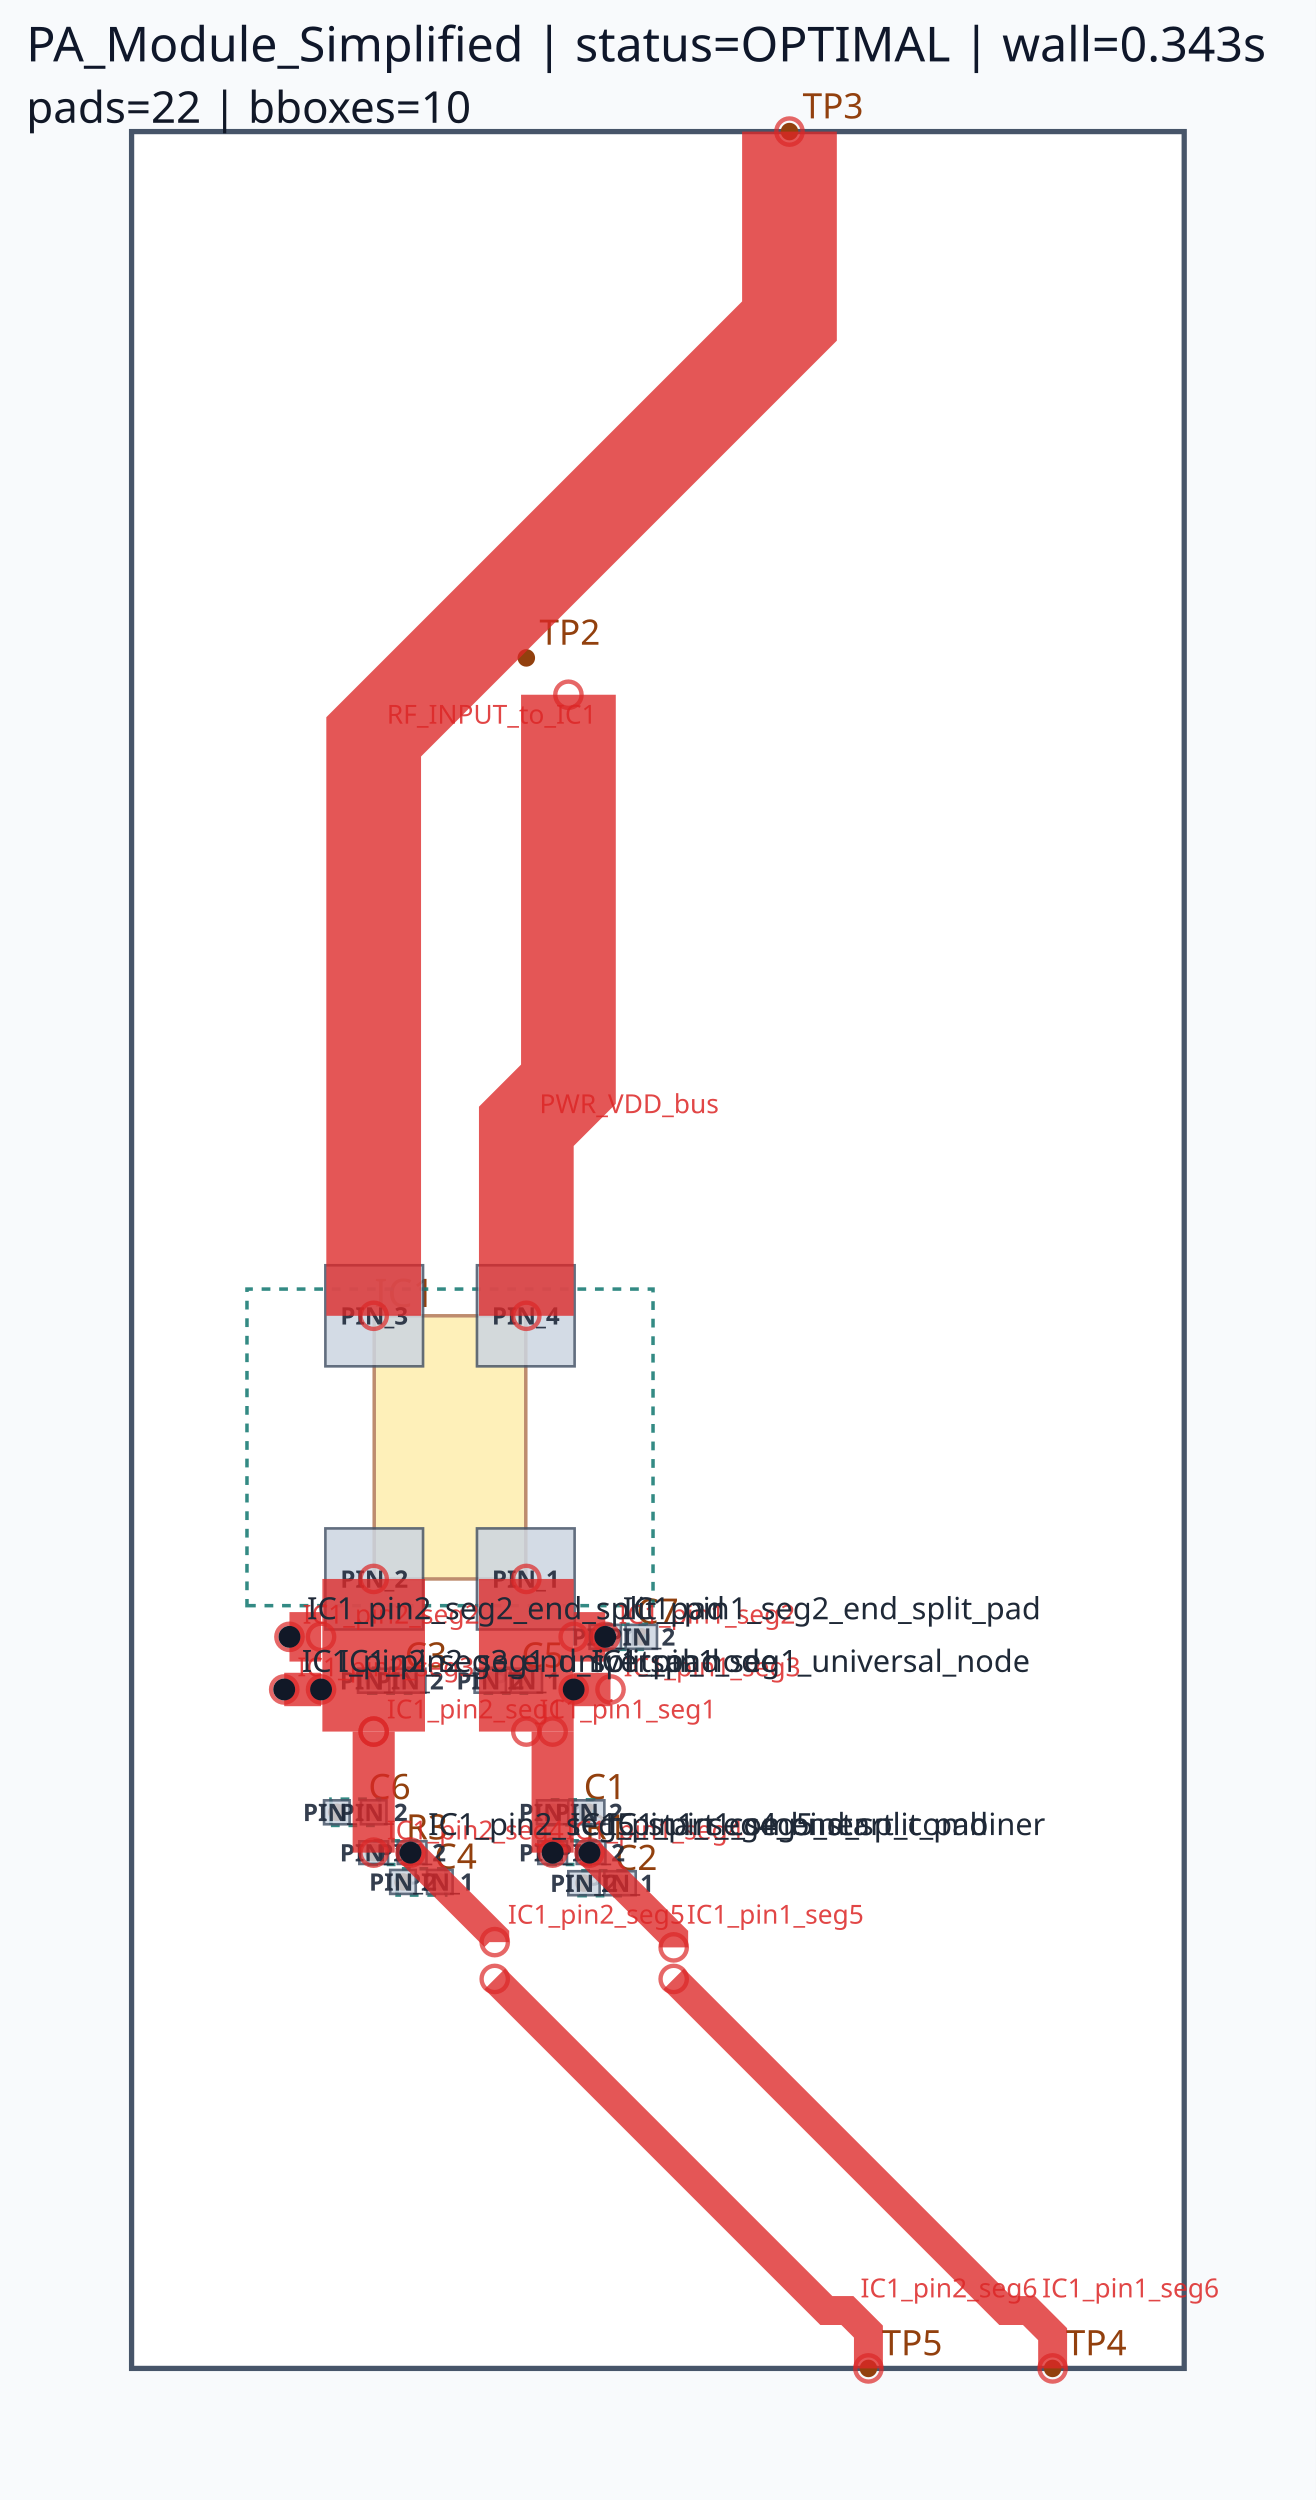
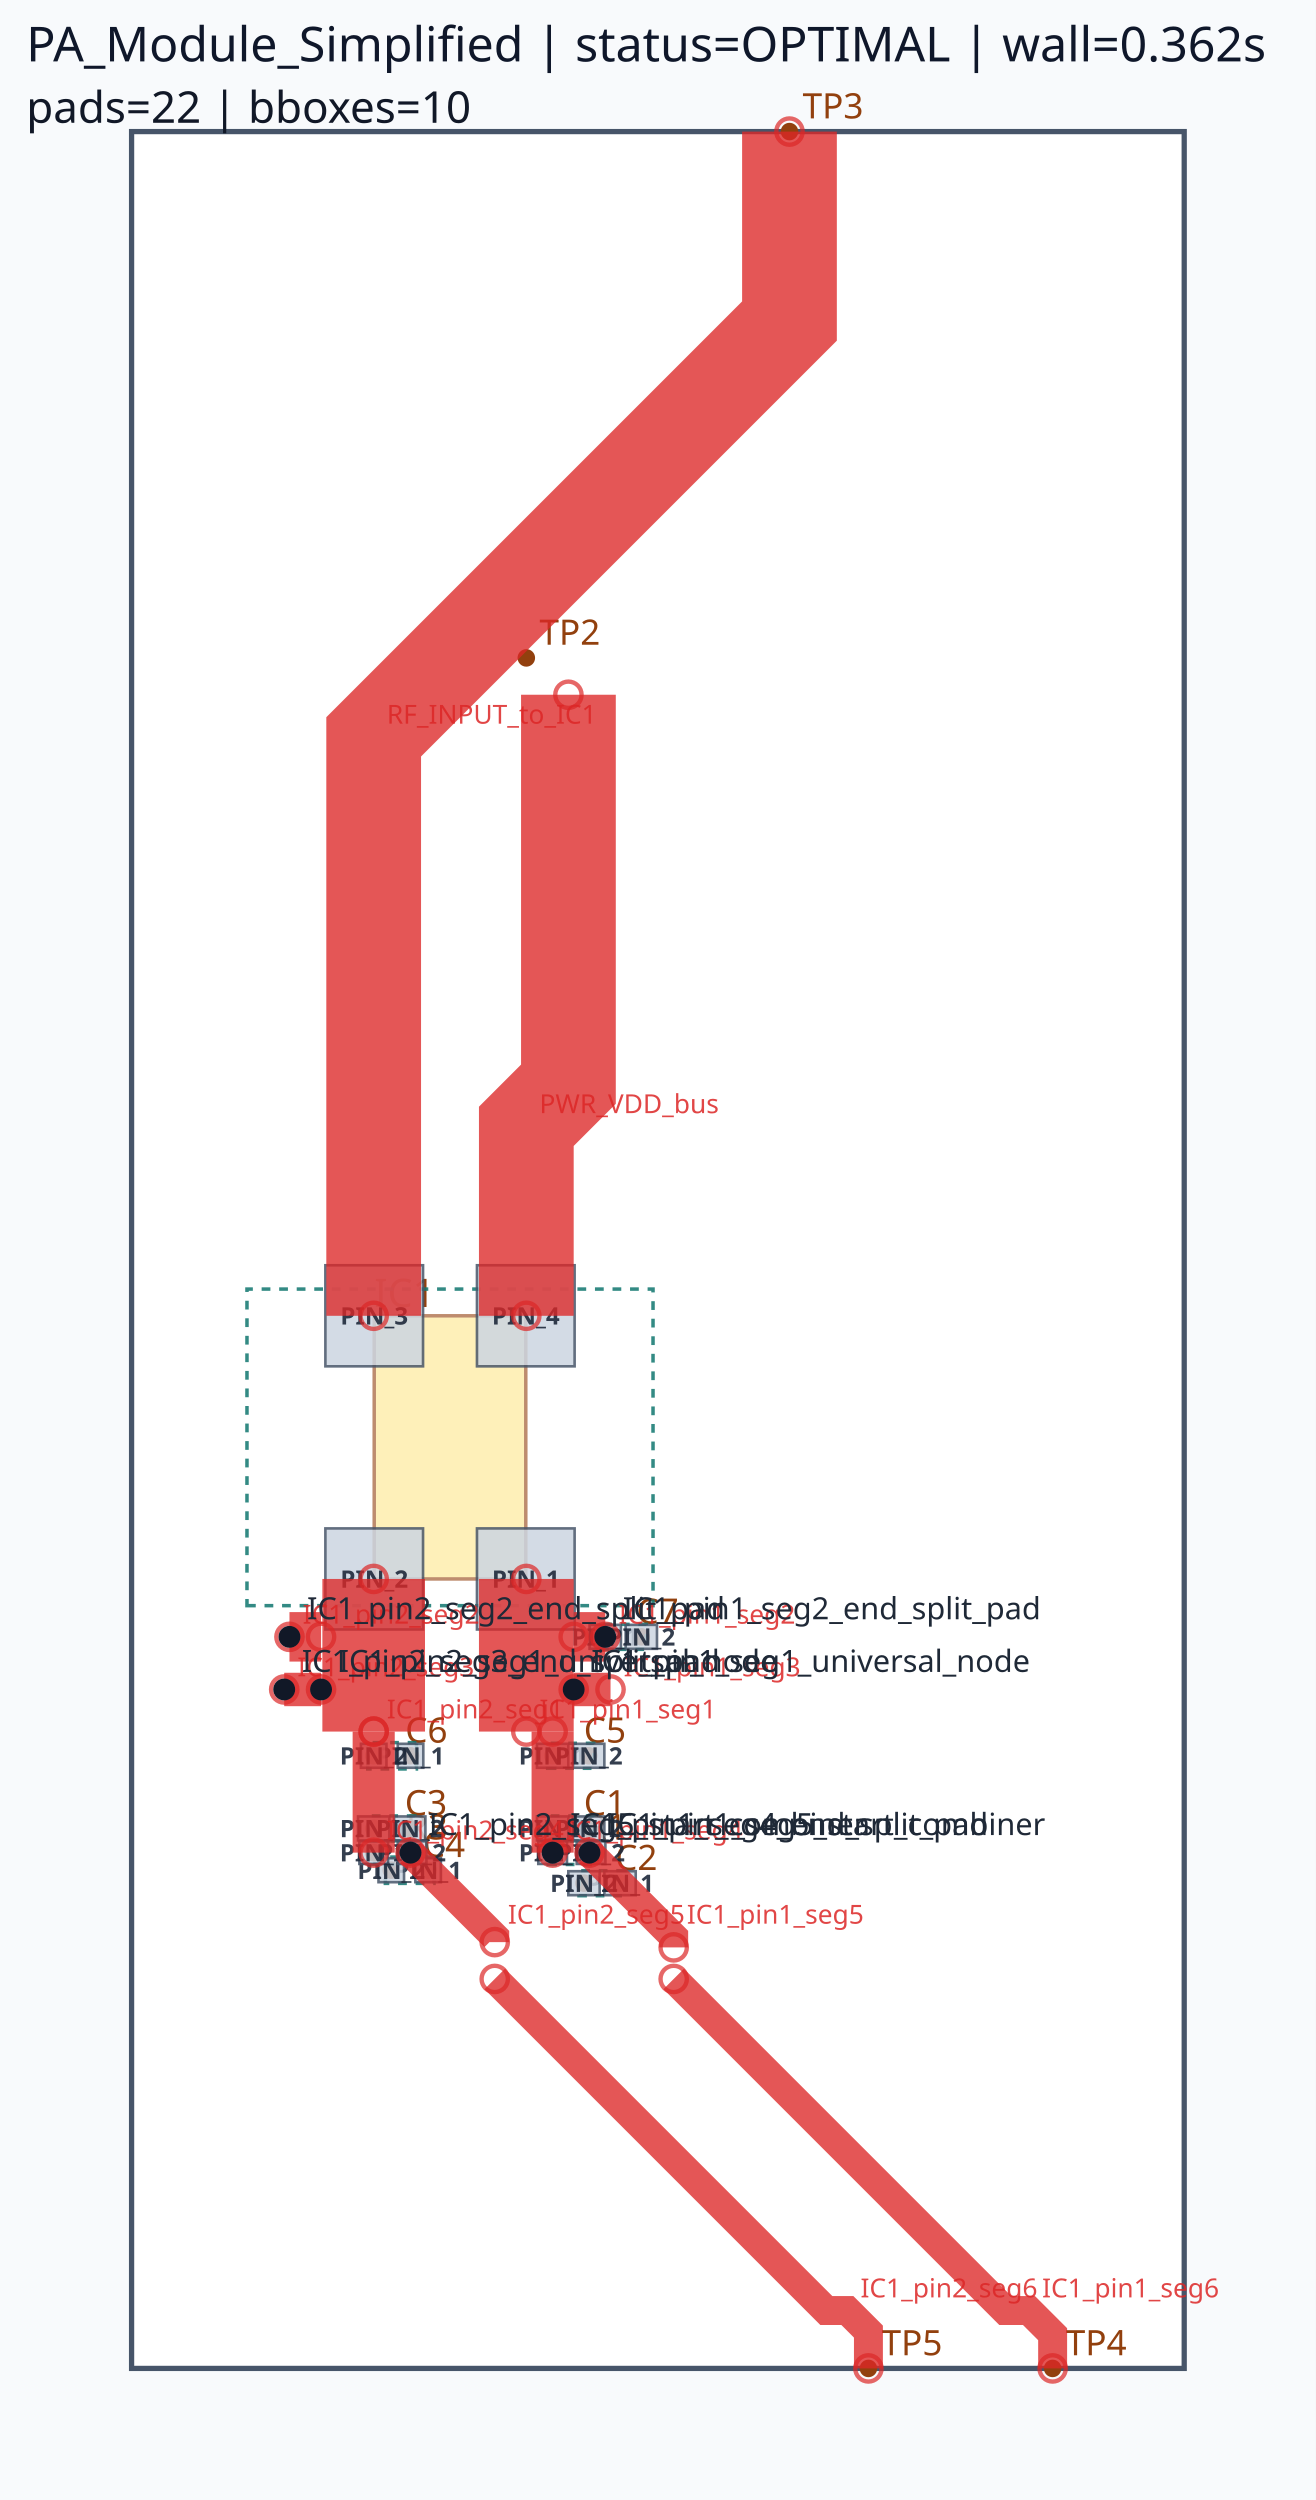
<svg xmlns="http://www.w3.org/2000/svg" viewBox="0 0 300.0 570.0" width="300.0" height="570.0">
  <rect x="0" y="0" width="100%" height="100%" fill="#f8fafc" />
  <rect x="30.00" y="30.00" width="240.00" height="510.00" fill="#ffffff" stroke="#475569" stroke-width="1.2" />
  <rect x="85.32" y="300.00" width="34.56" height="60.00" fill="#fde68a" stroke="#92400e" stroke-width="0.8" opacity="0.6" />
  <text x="85.32" y="298.00" font-family="sans-serif" font-size="9" fill="#92400e">IC1</text>
  <circle cx="120.00" cy="150.00" r="2" fill="#92400e" />
  <text x="123.00" y="147.00" font-family="sans-serif" font-size="8" fill="#92400e">TP2</text>
  <circle cx="180.00" cy="30.00" r="2" fill="#92400e" />
  <text x="183.00" y="27.00" font-family="sans-serif" font-size="8" fill="#92400e">TP3</text>
  <circle cx="240.00" cy="540.00" r="2" fill="#92400e" />
  <text x="243.00" y="537.00" font-family="sans-serif" font-size="8" fill="#92400e">TP4</text>
  <circle cx="198.00" cy="540.00" r="2" fill="#92400e" />
  <text x="201.00" y="537.00" font-family="sans-serif" font-size="8" fill="#92400e">TP5</text>
-   <circle cx="126.00" cy="413.20" r="2" fill="#92400e" />
-   <circle cx="134.22" cy="413.20" r="2" fill="#92400e" />
-   <text x="133.11" y="410.20" font-family="sans-serif" font-size="8" fill="#92400e">C1</text>
+   <circle cx="126.00" cy="416.88" r="2" fill="#92400e" />
+   <circle cx="134.22" cy="416.88" r="2" fill="#92400e" />
+   <text x="133.11" y="413.88" font-family="sans-serif" font-size="8" fill="#92400e">C1</text>
  <circle cx="141.37" cy="429.37" r="2" fill="#92400e" />
  <circle cx="133.15" cy="429.37" r="2" fill="#92400e" />
  <text x="140.26" y="426.37" font-family="sans-serif" font-size="8" fill="#92400e">C2</text>
-   <circle cx="85.20" cy="383.20" r="2" fill="#92400e" />
-   <circle cx="93.42" cy="383.20" r="2" fill="#92400e" />
-   <text x="92.31" y="380.20" font-family="sans-serif" font-size="8" fill="#92400e">C3</text>
-   <circle cx="100.28" cy="429.08" r="2" fill="#92400e" />
-   <circle cx="91.88" cy="429.08" r="2" fill="#92400e" />
-   <text x="99.08" y="426.08" font-family="sans-serif" font-size="8" fill="#92400e">C4</text>
-   <circle cx="120.00" cy="383.20" r="2" fill="#92400e" />
-   <circle cx="111.78" cy="383.20" r="2" fill="#92400e" />
-   <text x="118.89" y="380.20" font-family="sans-serif" font-size="8" fill="#92400e">C5</text>
-   <circle cx="76.80" cy="413.20" r="2" fill="#92400e" />
-   <circle cx="85.20" cy="413.20" r="2" fill="#92400e" />
-   <text x="84.00" y="410.20" font-family="sans-serif" font-size="8" fill="#92400e">C6</text>
+   <circle cx="85.20" cy="416.88" r="2" fill="#92400e" />
+   <circle cx="93.42" cy="416.88" r="2" fill="#92400e" />
+   <text x="92.31" y="413.88" font-family="sans-serif" font-size="8" fill="#92400e">C3</text>
+   <circle cx="97.61" cy="426.41" r="2" fill="#92400e" />
+   <circle cx="89.21" cy="426.41" r="2" fill="#92400e" />
+   <text x="96.41" y="423.41" font-family="sans-serif" font-size="8" fill="#92400e">C4</text>
+   <circle cx="126.00" cy="400.32" r="2" fill="#92400e" />
+   <circle cx="134.22" cy="400.32" r="2" fill="#92400e" />
+   <text x="133.11" y="397.32" font-family="sans-serif" font-size="8" fill="#92400e">C5</text>
+   <circle cx="93.60" cy="400.32" r="2" fill="#92400e" />
+   <circle cx="85.20" cy="400.32" r="2" fill="#92400e" />
+   <text x="92.40" y="397.32" font-family="sans-serif" font-size="8" fill="#92400e">C6</text>
  <circle cx="138.00" cy="373.20" r="2" fill="#92400e" />
  <circle cx="146.22" cy="373.20" r="2" fill="#92400e" />
  <text x="145.11" y="370.20" font-family="sans-serif" font-size="8" fill="#92400e">C7</text>
  <circle cx="126.00" cy="422.40" r="2" fill="#92400e" />
  <circle cx="134.76" cy="422.40" r="2" fill="#92400e" />
  <text x="133.38" y="419.40" font-family="sans-serif" font-size="8" fill="#92400e">R1</text>
  <circle cx="85.20" cy="422.40" r="2" fill="#92400e" />
  <circle cx="93.96" cy="422.40" r="2" fill="#92400e" />
  <text x="92.58" y="419.40" font-family="sans-serif" font-size="8" fill="#92400e">R3</text>
  <path d="M 56.31,366.09 L 148.89,366.09 L 148.89,293.91 L 56.31,293.91 Z" class="component-bbox" fill="none" stroke="#0f766e" stroke-width="0.8" stroke-dasharray="2 2" opacity="0.85" />
-   <path d="M 124.86,416.05 L 135.36,416.05 L 135.36,410.35 L 124.86,410.35 Z" class="component-bbox" fill="none" stroke="#0f766e" stroke-width="0.8" stroke-dasharray="2 2" opacity="0.85" />
+   <path d="M 124.86,419.73 L 135.36,419.73 L 135.36,414.03 L 124.86,414.03 Z" class="component-bbox" fill="none" stroke="#0f766e" stroke-width="0.8" stroke-dasharray="2 2" opacity="0.85" />
  <path d="M 142.51,426.52 L 132.01,426.52 L 132.01,432.22 L 142.51,432.22 Z" class="component-bbox" fill="none" stroke="#0f766e" stroke-width="0.8" stroke-dasharray="2 2" opacity="0.85" />
-   <path d="M 84.06,386.05 L 94.56,386.05 L 94.56,380.35 L 84.06,380.35 Z" class="component-bbox" fill="none" stroke="#0f766e" stroke-width="0.8" stroke-dasharray="2 2" opacity="0.85" />
-   <path d="M 101.63,426.08 L 90.53,426.08 L 90.53,432.08 L 101.63,432.08 Z" class="component-bbox" fill="none" stroke="#0f766e" stroke-width="0.8" stroke-dasharray="2 2" opacity="0.85" />
-   <path d="M 121.14,380.35 L 110.64,380.35 L 110.64,386.05 L 121.14,386.05 Z" class="component-bbox" fill="none" stroke="#0f766e" stroke-width="0.8" stroke-dasharray="2 2" opacity="0.85" />
-   <path d="M 75.45,416.20 L 86.55,416.20 L 86.55,410.20 L 75.45,410.20 Z" class="component-bbox" fill="none" stroke="#0f766e" stroke-width="0.8" stroke-dasharray="2 2" opacity="0.85" />
+   <path d="M 84.06,419.73 L 94.56,419.73 L 94.56,414.03 L 84.06,414.03 Z" class="component-bbox" fill="none" stroke="#0f766e" stroke-width="0.8" stroke-dasharray="2 2" opacity="0.85" />
+   <path d="M 98.96,423.41 L 87.86,423.41 L 87.86,429.41 L 98.96,429.41 Z" class="component-bbox" fill="none" stroke="#0f766e" stroke-width="0.8" stroke-dasharray="2 2" opacity="0.85" />
+   <path d="M 124.86,403.17 L 135.36,403.17 L 135.36,397.47 L 124.86,397.47 Z" class="component-bbox" fill="none" stroke="#0f766e" stroke-width="0.8" stroke-dasharray="2 2" opacity="0.85" />
+   <path d="M 94.95,397.32 L 83.85,397.32 L 83.85,403.32 L 94.95,403.32 Z" class="component-bbox" fill="none" stroke="#0f766e" stroke-width="0.8" stroke-dasharray="2 2" opacity="0.85" />
  <path d="M 136.86,376.05 L 147.36,376.05 L 147.36,370.35 L 136.86,370.35 Z" class="component-bbox" fill="none" stroke="#0f766e" stroke-width="0.8" stroke-dasharray="2 2" opacity="0.85" />
  <path d="M 124.98,425.10 L 135.78,425.10 L 135.78,419.70 L 124.98,419.70 Z" class="component-bbox" fill="none" stroke="#0f766e" stroke-width="0.8" stroke-dasharray="2 2" opacity="0.85" />
  <path d="M 84.18,425.10 L 94.98,425.10 L 94.98,419.70 L 84.18,419.70 Z" class="component-bbox" fill="none" stroke="#0f766e" stroke-width="0.8" stroke-dasharray="2 2" opacity="0.85" />
  <polygon points="108.75,348.48 108.75,371.52 131.01,371.52 131.01,348.48" fill="#cbd5e1" stroke="#475569" stroke-width="0.6" opacity="0.85" />
  <text x="119.88" y="362.00" font-family="sans-serif" font-size="5.5" text-anchor="middle" font-weight="bold" fill="#1e293b" opacity="0.9">PIN_1</text>
  <polygon points="74.19,348.48 74.19,371.52 96.45,371.52 96.45,348.48" fill="#cbd5e1" stroke="#475569" stroke-width="0.6" opacity="0.85" />
  <text x="85.32" y="362.00" font-family="sans-serif" font-size="5.5" text-anchor="middle" font-weight="bold" fill="#1e293b" opacity="0.9">PIN_2</text>
  <polygon points="96.45,311.52 96.45,288.48 74.19,288.48 74.19,311.52" fill="#cbd5e1" stroke="#475569" stroke-width="0.6" opacity="0.85" />
  <text x="85.32" y="302.00" font-family="sans-serif" font-size="5.5" text-anchor="middle" font-weight="bold" fill="#1e293b" opacity="0.9">PIN_3</text>
  <polygon points="131.01,311.52 131.01,288.48 108.75,288.48 108.75,311.52" fill="#cbd5e1" stroke="#475569" stroke-width="0.6" opacity="0.85" />
  <text x="119.88" y="302.00" font-family="sans-serif" font-size="5.5" text-anchor="middle" font-weight="bold" fill="#1e293b" opacity="0.9">PIN_4</text>
-   <polygon points="122.43,415.93 129.57,415.93 129.57,410.47 122.43,410.47" fill="#cbd5e1" stroke="#475569" stroke-width="0.6" opacity="0.85" />
-   <text x="126.00" y="415.20" font-family="sans-serif" font-size="5.5" text-anchor="middle" font-weight="bold" fill="#1e293b" opacity="0.9">PIN_1</text>
-   <polygon points="130.65,415.93 137.79,415.93 137.79,410.47 130.65,410.47" fill="#cbd5e1" stroke="#475569" stroke-width="0.6" opacity="0.85" />
-   <text x="134.22" y="415.20" font-family="sans-serif" font-size="5.5" text-anchor="middle" font-weight="bold" fill="#1e293b" opacity="0.9">PIN_2</text>
+   <polygon points="122.43,419.61 129.57,419.61 129.57,414.15 122.43,414.15" fill="#cbd5e1" stroke="#475569" stroke-width="0.6" opacity="0.85" />
+   <text x="126.00" y="418.88" font-family="sans-serif" font-size="5.5" text-anchor="middle" font-weight="bold" fill="#1e293b" opacity="0.9">PIN_1</text>
+   <polygon points="130.65,419.61 137.79,419.61 137.79,414.15 130.65,414.15" fill="#cbd5e1" stroke="#475569" stroke-width="0.6" opacity="0.85" />
+   <text x="134.22" y="418.88" font-family="sans-serif" font-size="5.5" text-anchor="middle" font-weight="bold" fill="#1e293b" opacity="0.9">PIN_2</text>
  <polygon points="144.94,426.64 137.80,426.64 137.80,432.10 144.94,432.10" fill="#cbd5e1" stroke="#475569" stroke-width="0.6" opacity="0.85" />
  <text x="141.37" y="431.37" font-family="sans-serif" font-size="5.5" text-anchor="middle" font-weight="bold" fill="#1e293b" opacity="0.9">PIN_1</text>
  <polygon points="136.72,426.64 129.58,426.64 129.58,432.10 136.72,432.10" fill="#cbd5e1" stroke="#475569" stroke-width="0.6" opacity="0.85" />
  <text x="133.15" y="431.37" font-family="sans-serif" font-size="5.5" text-anchor="middle" font-weight="bold" fill="#1e293b" opacity="0.9">PIN_2</text>
-   <polygon points="81.63,385.93 88.77,385.93 88.77,380.47 81.63,380.47" fill="#cbd5e1" stroke="#475569" stroke-width="0.6" opacity="0.85" />
-   <text x="85.20" y="385.20" font-family="sans-serif" font-size="5.5" text-anchor="middle" font-weight="bold" fill="#1e293b" opacity="0.9">PIN_1</text>
-   <polygon points="89.85,385.93 96.99,385.93 96.99,380.47 89.85,380.47" fill="#cbd5e1" stroke="#475569" stroke-width="0.6" opacity="0.85" />
-   <text x="93.42" y="385.20" font-family="sans-serif" font-size="5.5" text-anchor="middle" font-weight="bold" fill="#1e293b" opacity="0.9">PIN_2</text>
-   <polygon points="97.37,431.81 103.19,431.81 103.19,426.35 97.37,426.35" fill="#cbd5e1" stroke="#475569" stroke-width="0.6" opacity="0.85" />
-   <text x="100.28" y="431.08" font-family="sans-serif" font-size="5.5" text-anchor="middle" font-weight="bold" fill="#1e293b" opacity="0.9">PIN_1</text>
-   <polygon points="94.79,426.35 88.97,426.35 88.97,431.81 94.79,431.81" fill="#cbd5e1" stroke="#475569" stroke-width="0.6" opacity="0.85" />
-   <text x="91.88" y="431.08" font-family="sans-serif" font-size="5.5" text-anchor="middle" font-weight="bold" fill="#1e293b" opacity="0.9">PIN_2</text>
-   <polygon points="123.57,380.47 116.43,380.47 116.43,385.93 123.57,385.93" fill="#cbd5e1" stroke="#475569" stroke-width="0.6" opacity="0.85" />
-   <text x="120.00" y="385.20" font-family="sans-serif" font-size="5.5" text-anchor="middle" font-weight="bold" fill="#1e293b" opacity="0.9">PIN_1</text>
-   <polygon points="115.35,380.47 108.21,380.47 108.21,385.93 115.35,385.93" fill="#cbd5e1" stroke="#475569" stroke-width="0.6" opacity="0.85" />
-   <text x="111.78" y="385.20" font-family="sans-serif" font-size="5.5" text-anchor="middle" font-weight="bold" fill="#1e293b" opacity="0.9">PIN_2</text>
-   <polygon points="79.71,410.47 73.89,410.47 73.89,415.93 79.71,415.93" fill="#cbd5e1" stroke="#475569" stroke-width="0.6" opacity="0.85" />
-   <text x="76.80" y="415.20" font-family="sans-serif" font-size="5.5" text-anchor="middle" font-weight="bold" fill="#1e293b" opacity="0.9">PIN_1</text>
-   <polygon points="82.29,415.93 88.11,415.93 88.11,410.47 82.29,410.47" fill="#cbd5e1" stroke="#475569" stroke-width="0.6" opacity="0.85" />
-   <text x="85.20" y="415.20" font-family="sans-serif" font-size="5.5" text-anchor="middle" font-weight="bold" fill="#1e293b" opacity="0.9">PIN_2</text>
+   <polygon points="81.63,419.61 88.77,419.61 88.77,414.15 81.63,414.15" fill="#cbd5e1" stroke="#475569" stroke-width="0.6" opacity="0.85" />
+   <text x="85.20" y="418.88" font-family="sans-serif" font-size="5.5" text-anchor="middle" font-weight="bold" fill="#1e293b" opacity="0.9">PIN_1</text>
+   <polygon points="89.85,419.61 96.99,419.61 96.99,414.15 89.85,414.15" fill="#cbd5e1" stroke="#475569" stroke-width="0.6" opacity="0.85" />
+   <text x="93.42" y="418.88" font-family="sans-serif" font-size="5.5" text-anchor="middle" font-weight="bold" fill="#1e293b" opacity="0.9">PIN_2</text>
+   <polygon points="94.70,429.14 100.52,429.14 100.52,423.68 94.70,423.68" fill="#cbd5e1" stroke="#475569" stroke-width="0.6" opacity="0.85" />
+   <text x="97.61" y="428.41" font-family="sans-serif" font-size="5.5" text-anchor="middle" font-weight="bold" fill="#1e293b" opacity="0.9">PIN_1</text>
+   <polygon points="92.12,423.68 86.30,423.68 86.30,429.14 92.12,429.14" fill="#cbd5e1" stroke="#475569" stroke-width="0.6" opacity="0.85" />
+   <text x="89.21" y="428.41" font-family="sans-serif" font-size="5.5" text-anchor="middle" font-weight="bold" fill="#1e293b" opacity="0.9">PIN_2</text>
+   <polygon points="122.43,403.05 129.57,403.05 129.57,397.59 122.43,397.59" fill="#cbd5e1" stroke="#475569" stroke-width="0.6" opacity="0.85" />
+   <text x="126.00" y="402.32" font-family="sans-serif" font-size="5.5" text-anchor="middle" font-weight="bold" fill="#1e293b" opacity="0.9">PIN_1</text>
+   <polygon points="130.65,403.05 137.79,403.05 137.79,397.59 130.65,397.59" fill="#cbd5e1" stroke="#475569" stroke-width="0.6" opacity="0.85" />
+   <text x="134.22" y="402.32" font-family="sans-serif" font-size="5.5" text-anchor="middle" font-weight="bold" fill="#1e293b" opacity="0.9">PIN_2</text>
+   <polygon points="90.69,403.05 96.51,403.05 96.51,397.59 90.69,397.59" fill="#cbd5e1" stroke="#475569" stroke-width="0.6" opacity="0.85" />
+   <text x="93.60" y="402.32" font-family="sans-serif" font-size="5.5" text-anchor="middle" font-weight="bold" fill="#1e293b" opacity="0.9">PIN_1</text>
+   <polygon points="88.11,397.59 82.29,397.59 82.29,403.05 88.11,403.05" fill="#cbd5e1" stroke="#475569" stroke-width="0.6" opacity="0.85" />
+   <text x="85.20" y="402.32" font-family="sans-serif" font-size="5.5" text-anchor="middle" font-weight="bold" fill="#1e293b" opacity="0.9">PIN_2</text>
  <polygon points="134.43,375.93 141.57,375.93 141.57,370.47 134.43,370.47" fill="#cbd5e1" stroke="#475569" stroke-width="0.6" opacity="0.85" />
  <text x="138.00" y="375.20" font-family="sans-serif" font-size="5.5" text-anchor="middle" font-weight="bold" fill="#1e293b" opacity="0.9">PIN_1</text>
  <polygon points="142.65,375.93 149.79,375.93 149.79,370.47 142.65,370.47" fill="#cbd5e1" stroke="#475569" stroke-width="0.6" opacity="0.85" />
  <text x="146.22" y="375.20" font-family="sans-serif" font-size="5.5" text-anchor="middle" font-weight="bold" fill="#1e293b" opacity="0.9">PIN_2</text>
  <polygon points="122.73,424.98 129.27,424.98 129.27,419.82 122.73,419.82" fill="#cbd5e1" stroke="#475569" stroke-width="0.6" opacity="0.85" />
  <text x="126.00" y="424.40" font-family="sans-serif" font-size="5.5" text-anchor="middle" font-weight="bold" fill="#1e293b" opacity="0.9">PIN_1</text>
  <polygon points="131.49,424.98 138.03,424.98 138.03,419.82 131.49,419.82" fill="#cbd5e1" stroke="#475569" stroke-width="0.6" opacity="0.85" />
  <text x="134.76" y="424.40" font-family="sans-serif" font-size="5.5" text-anchor="middle" font-weight="bold" fill="#1e293b" opacity="0.9">PIN_2</text>
  <polygon points="81.93,424.98 88.47,424.98 88.47,419.82 81.93,419.82" fill="#cbd5e1" stroke="#475569" stroke-width="0.6" opacity="0.85" />
  <text x="85.20" y="424.40" font-family="sans-serif" font-size="5.5" text-anchor="middle" font-weight="bold" fill="#1e293b" opacity="0.9">PIN_1</text>
  <polygon points="90.69,424.98 97.23,424.98 97.23,419.82 90.69,419.82" fill="#cbd5e1" stroke="#475569" stroke-width="0.6" opacity="0.85" />
  <text x="93.96" y="424.40" font-family="sans-serif" font-size="5.5" text-anchor="middle" font-weight="bold" fill="#1e293b" opacity="0.9">PIN_2</text>
  <polyline points="85.20,360.00 85.20,394.80" fill="none" stroke="#dc2626" stroke-width="23.40" stroke-linecap="butt" stroke-linejoin="miter" opacity="0.78" />
  <circle cx="85.20" cy="360.00" r="3" fill="none" stroke="#dc2626" stroke-width="1.0" opacity="0.7" />
  <circle cx="85.20" cy="394.80" r="3" fill="none" stroke="#dc2626" stroke-width="1.0" opacity="0.7" />
  <text x="88.20" y="391.80" font-family="sans-serif" font-size="6" fill="#dc2626" opacity="0.85">IC1_pin2_seg1</text>
  <polyline points="120.00,360.00 120.00,394.80" fill="none" stroke="#dc2626" stroke-width="21.60" stroke-linecap="butt" stroke-linejoin="miter" opacity="0.78" />
  <circle cx="120.00" cy="360.00" r="3" fill="none" stroke="#dc2626" stroke-width="1.0" opacity="0.7" />
  <circle cx="120.00" cy="394.80" r="3" fill="none" stroke="#dc2626" stroke-width="1.0" opacity="0.7" />
  <text x="123.00" y="391.80" font-family="sans-serif" font-size="6" fill="#dc2626" opacity="0.85">IC1_pin1_seg1</text>
  <polyline points="126.00,394.80 126.00,422.40" fill="none" stroke="#dc2626" stroke-width="9.60" stroke-linecap="butt" stroke-linejoin="miter" opacity="0.78" />
  <circle cx="126.00" cy="394.80" r="3" fill="none" stroke="#dc2626" stroke-width="1.0" opacity="0.7" />
  <circle cx="126.00" cy="422.40" r="3" fill="none" stroke="#dc2626" stroke-width="1.0" opacity="0.7" />
  <text x="129.00" y="419.40" font-family="sans-serif" font-size="6" fill="#dc2626" opacity="0.85">IC1_pin1_seg4</text>
  <polyline points="85.20,394.80 85.20,422.40" fill="none" stroke="#dc2626" stroke-width="9.60" stroke-linecap="butt" stroke-linejoin="miter" opacity="0.78" />
  <circle cx="85.20" cy="394.80" r="3" fill="none" stroke="#dc2626" stroke-width="1.0" opacity="0.7" />
  <circle cx="85.20" cy="422.40" r="3" fill="none" stroke="#dc2626" stroke-width="1.0" opacity="0.7" />
  <text x="88.20" y="419.40" font-family="sans-serif" font-size="6" fill="#dc2626" opacity="0.85">IC1_pin2_seg4</text>
  <polyline points="130.80,373.20 138.00,373.20" fill="none" stroke="#dc2626" stroke-width="11.28" stroke-linecap="butt" stroke-linejoin="miter" opacity="0.78" />
  <circle cx="130.80" cy="373.20" r="3" fill="none" stroke="#dc2626" stroke-width="1.0" opacity="0.7" />
  <circle cx="138.00" cy="373.20" r="3" fill="none" stroke="#dc2626" stroke-width="1.0" opacity="0.7" />
  <text x="141.00" y="370.20" font-family="sans-serif" font-size="6" fill="#dc2626" opacity="0.85">IC1_pin1_seg2</text>
  <polyline points="73.20,373.20 66.00,373.20" fill="none" stroke="#dc2626" stroke-width="11.28" stroke-linecap="butt" stroke-linejoin="miter" opacity="0.78" />
  <circle cx="73.20" cy="373.20" r="3" fill="none" stroke="#dc2626" stroke-width="1.0" opacity="0.7" />
  <circle cx="66.00" cy="373.20" r="3" fill="none" stroke="#dc2626" stroke-width="1.0" opacity="0.7" />
  <text x="69.00" y="370.20" font-family="sans-serif" font-size="6" fill="#dc2626" opacity="0.85">IC1_pin2_seg2</text>
  <polyline points="134.40,422.40 153.60,441.60 153.60,444.00" fill="none" stroke="#dc2626" stroke-width="6.60" stroke-linecap="butt" stroke-linejoin="miter" opacity="0.78" />
  <circle cx="134.40" cy="422.40" r="3" fill="none" stroke="#dc2626" stroke-width="1.0" opacity="0.7" />
  <circle cx="153.60" cy="444.00" r="3" fill="none" stroke="#dc2626" stroke-width="1.0" opacity="0.7" />
  <text x="156.60" y="438.60" font-family="sans-serif" font-size="6" fill="#dc2626" opacity="0.85">IC1_pin1_seg5</text>
  <polyline points="93.60,422.40 112.80,441.60 112.80,442.80" fill="none" stroke="#dc2626" stroke-width="6.60" stroke-linecap="butt" stroke-linejoin="miter" opacity="0.78" />
  <circle cx="93.60" cy="422.40" r="3" fill="none" stroke="#dc2626" stroke-width="1.0" opacity="0.7" />
  <circle cx="112.80" cy="442.80" r="3" fill="none" stroke="#dc2626" stroke-width="1.0" opacity="0.7" />
  <text x="115.80" y="438.60" font-family="sans-serif" font-size="6" fill="#dc2626" opacity="0.85">IC1_pin2_seg5</text>
  <polyline points="130.80,385.20 139.20,385.20" fill="none" stroke="#dc2626" stroke-width="7.62" stroke-linecap="butt" stroke-linejoin="miter" opacity="0.78" />
  <circle cx="130.80" cy="385.20" r="3" fill="none" stroke="#dc2626" stroke-width="1.0" opacity="0.7" />
  <circle cx="139.20" cy="385.20" r="3" fill="none" stroke="#dc2626" stroke-width="1.0" opacity="0.7" />
  <text x="142.20" y="382.20" font-family="sans-serif" font-size="6" fill="#dc2626" opacity="0.85">IC1_pin1_seg3</text>
  <polyline points="73.20,385.20 64.80,385.20" fill="none" stroke="#dc2626" stroke-width="7.62" stroke-linecap="butt" stroke-linejoin="miter" opacity="0.78" />
  <circle cx="73.20" cy="385.20" r="3" fill="none" stroke="#dc2626" stroke-width="1.0" opacity="0.7" />
  <circle cx="64.80" cy="385.20" r="3" fill="none" stroke="#dc2626" stroke-width="1.0" opacity="0.7" />
  <text x="67.80" y="382.20" font-family="sans-serif" font-size="6" fill="#dc2626" opacity="0.85">IC1_pin2_seg3</text>
  <polyline points="180.00,30.00 180.00,73.20 85.20,168.00 85.20,300.00" fill="none" stroke="#dc2626" stroke-width="21.60" stroke-linecap="butt" stroke-linejoin="miter" opacity="0.78" />
  <circle cx="180.00" cy="30.00" r="3" fill="none" stroke="#dc2626" stroke-width="1.0" opacity="0.7" />
  <circle cx="85.20" cy="300.00" r="3" fill="none" stroke="#dc2626" stroke-width="1.0" opacity="0.7" />
  <text x="88.20" y="165.00" font-family="sans-serif" font-size="6" fill="#dc2626" opacity="0.85">RF_INPUT_to_IC1</text>
  <polyline points="129.60,158.40 129.60,247.20 120.00,256.80 120.00,300.00" fill="none" stroke="#dc2626" stroke-width="21.60" stroke-linecap="butt" stroke-linejoin="miter" opacity="0.78" />
  <circle cx="129.60" cy="158.40" r="3" fill="none" stroke="#dc2626" stroke-width="1.0" opacity="0.7" />
  <circle cx="120.00" cy="300.00" r="3" fill="none" stroke="#dc2626" stroke-width="1.0" opacity="0.7" />
  <text x="123.00" y="253.80" font-family="sans-serif" font-size="6" fill="#dc2626" opacity="0.85">PWR_VDD_bus</text>
  <polyline points="153.60,451.20 229.20,526.80 234.60,526.80 240.00,532.20 240.00,540.00" fill="none" stroke="#dc2626" stroke-width="6.60" stroke-linecap="butt" stroke-linejoin="miter" opacity="0.78" />
  <circle cx="153.60" cy="451.20" r="3" fill="none" stroke="#dc2626" stroke-width="1.0" opacity="0.7" />
  <circle cx="240.00" cy="540.00" r="3" fill="none" stroke="#dc2626" stroke-width="1.0" opacity="0.7" />
  <text x="237.60" y="523.80" font-family="sans-serif" font-size="6" fill="#dc2626" opacity="0.85">IC1_pin1_seg6</text>
  <polyline points="112.80,451.20 188.40,526.80 193.20,526.80 198.00,531.60 198.00,540.00" fill="none" stroke="#dc2626" stroke-width="6.60" stroke-linecap="butt" stroke-linejoin="miter" opacity="0.78" />
  <circle cx="112.80" cy="451.20" r="3" fill="none" stroke="#dc2626" stroke-width="1.0" opacity="0.7" />
  <circle cx="198.00" cy="540.00" r="3" fill="none" stroke="#dc2626" stroke-width="1.0" opacity="0.7" />
  <text x="196.20" y="523.80" font-family="sans-serif" font-size="6" fill="#dc2626" opacity="0.85">IC1_pin2_seg6</text>
  <circle cx="130.80" cy="385.20" r="2.5" fill="#111827" />
  <text x="134.80" y="381.20" font-family="sans-serif" font-size="7" fill="#1f2937">IC1_pin1_seg1_universal_node</text>
  <circle cx="138.00" cy="373.20" r="2.5" fill="#111827" />
  <text x="142.00" y="369.20" font-family="sans-serif" font-size="7" fill="#1f2937">IC1_pin1_seg2_end_split_pad</text>
  <circle cx="126.00" cy="422.40" r="2.5" fill="#111827" />
  <text x="130.00" y="418.40" font-family="sans-serif" font-size="7" fill="#1f2937">IC1_pin1_seg4_end_split_pad</text>
  <circle cx="134.40" cy="422.40" r="2.5" fill="#111827" />
  <text x="138.40" y="418.40" font-family="sans-serif" font-size="7" fill="#1f2937">IC1_pin1_seg5_start_combiner</text>
  <circle cx="73.20" cy="385.20" r="2.5" fill="#111827" />
  <text x="77.20" y="381.20" font-family="sans-serif" font-size="7" fill="#1f2937">IC1_pin2_seg1_universal_node</text>
  <circle cx="66.00" cy="373.20" r="2.5" fill="#111827" />
  <text x="70.00" y="369.20" font-family="sans-serif" font-size="7" fill="#1f2937">IC1_pin2_seg2_end_split_pad</text>
  <circle cx="64.80" cy="385.20" r="2.5" fill="#111827" />
  <text x="68.80" y="381.20" font-family="sans-serif" font-size="7" fill="#1f2937">IC1_pin2_seg3_end_split_pad</text>
  <circle cx="93.60" cy="422.40" r="2.5" fill="#111827" />
  <text x="97.60" y="418.40" font-family="sans-serif" font-size="7" fill="#1f2937">IC1_pin2_seg5_start_combiner</text>
-   <text x="6" y="14" font-family="sans-serif" font-size="11" fill="#0f172a">PA_Module_Simplified | status=OPTIMAL | wall=0.343s</text>
+   <text x="6" y="14" font-family="sans-serif" font-size="11" fill="#0f172a">PA_Module_Simplified | status=OPTIMAL | wall=0.362s</text>
  <text x="6" y="28" font-family="sans-serif" font-size="10" fill="#111827">pads=22 | bboxes=10</text>
</svg>
